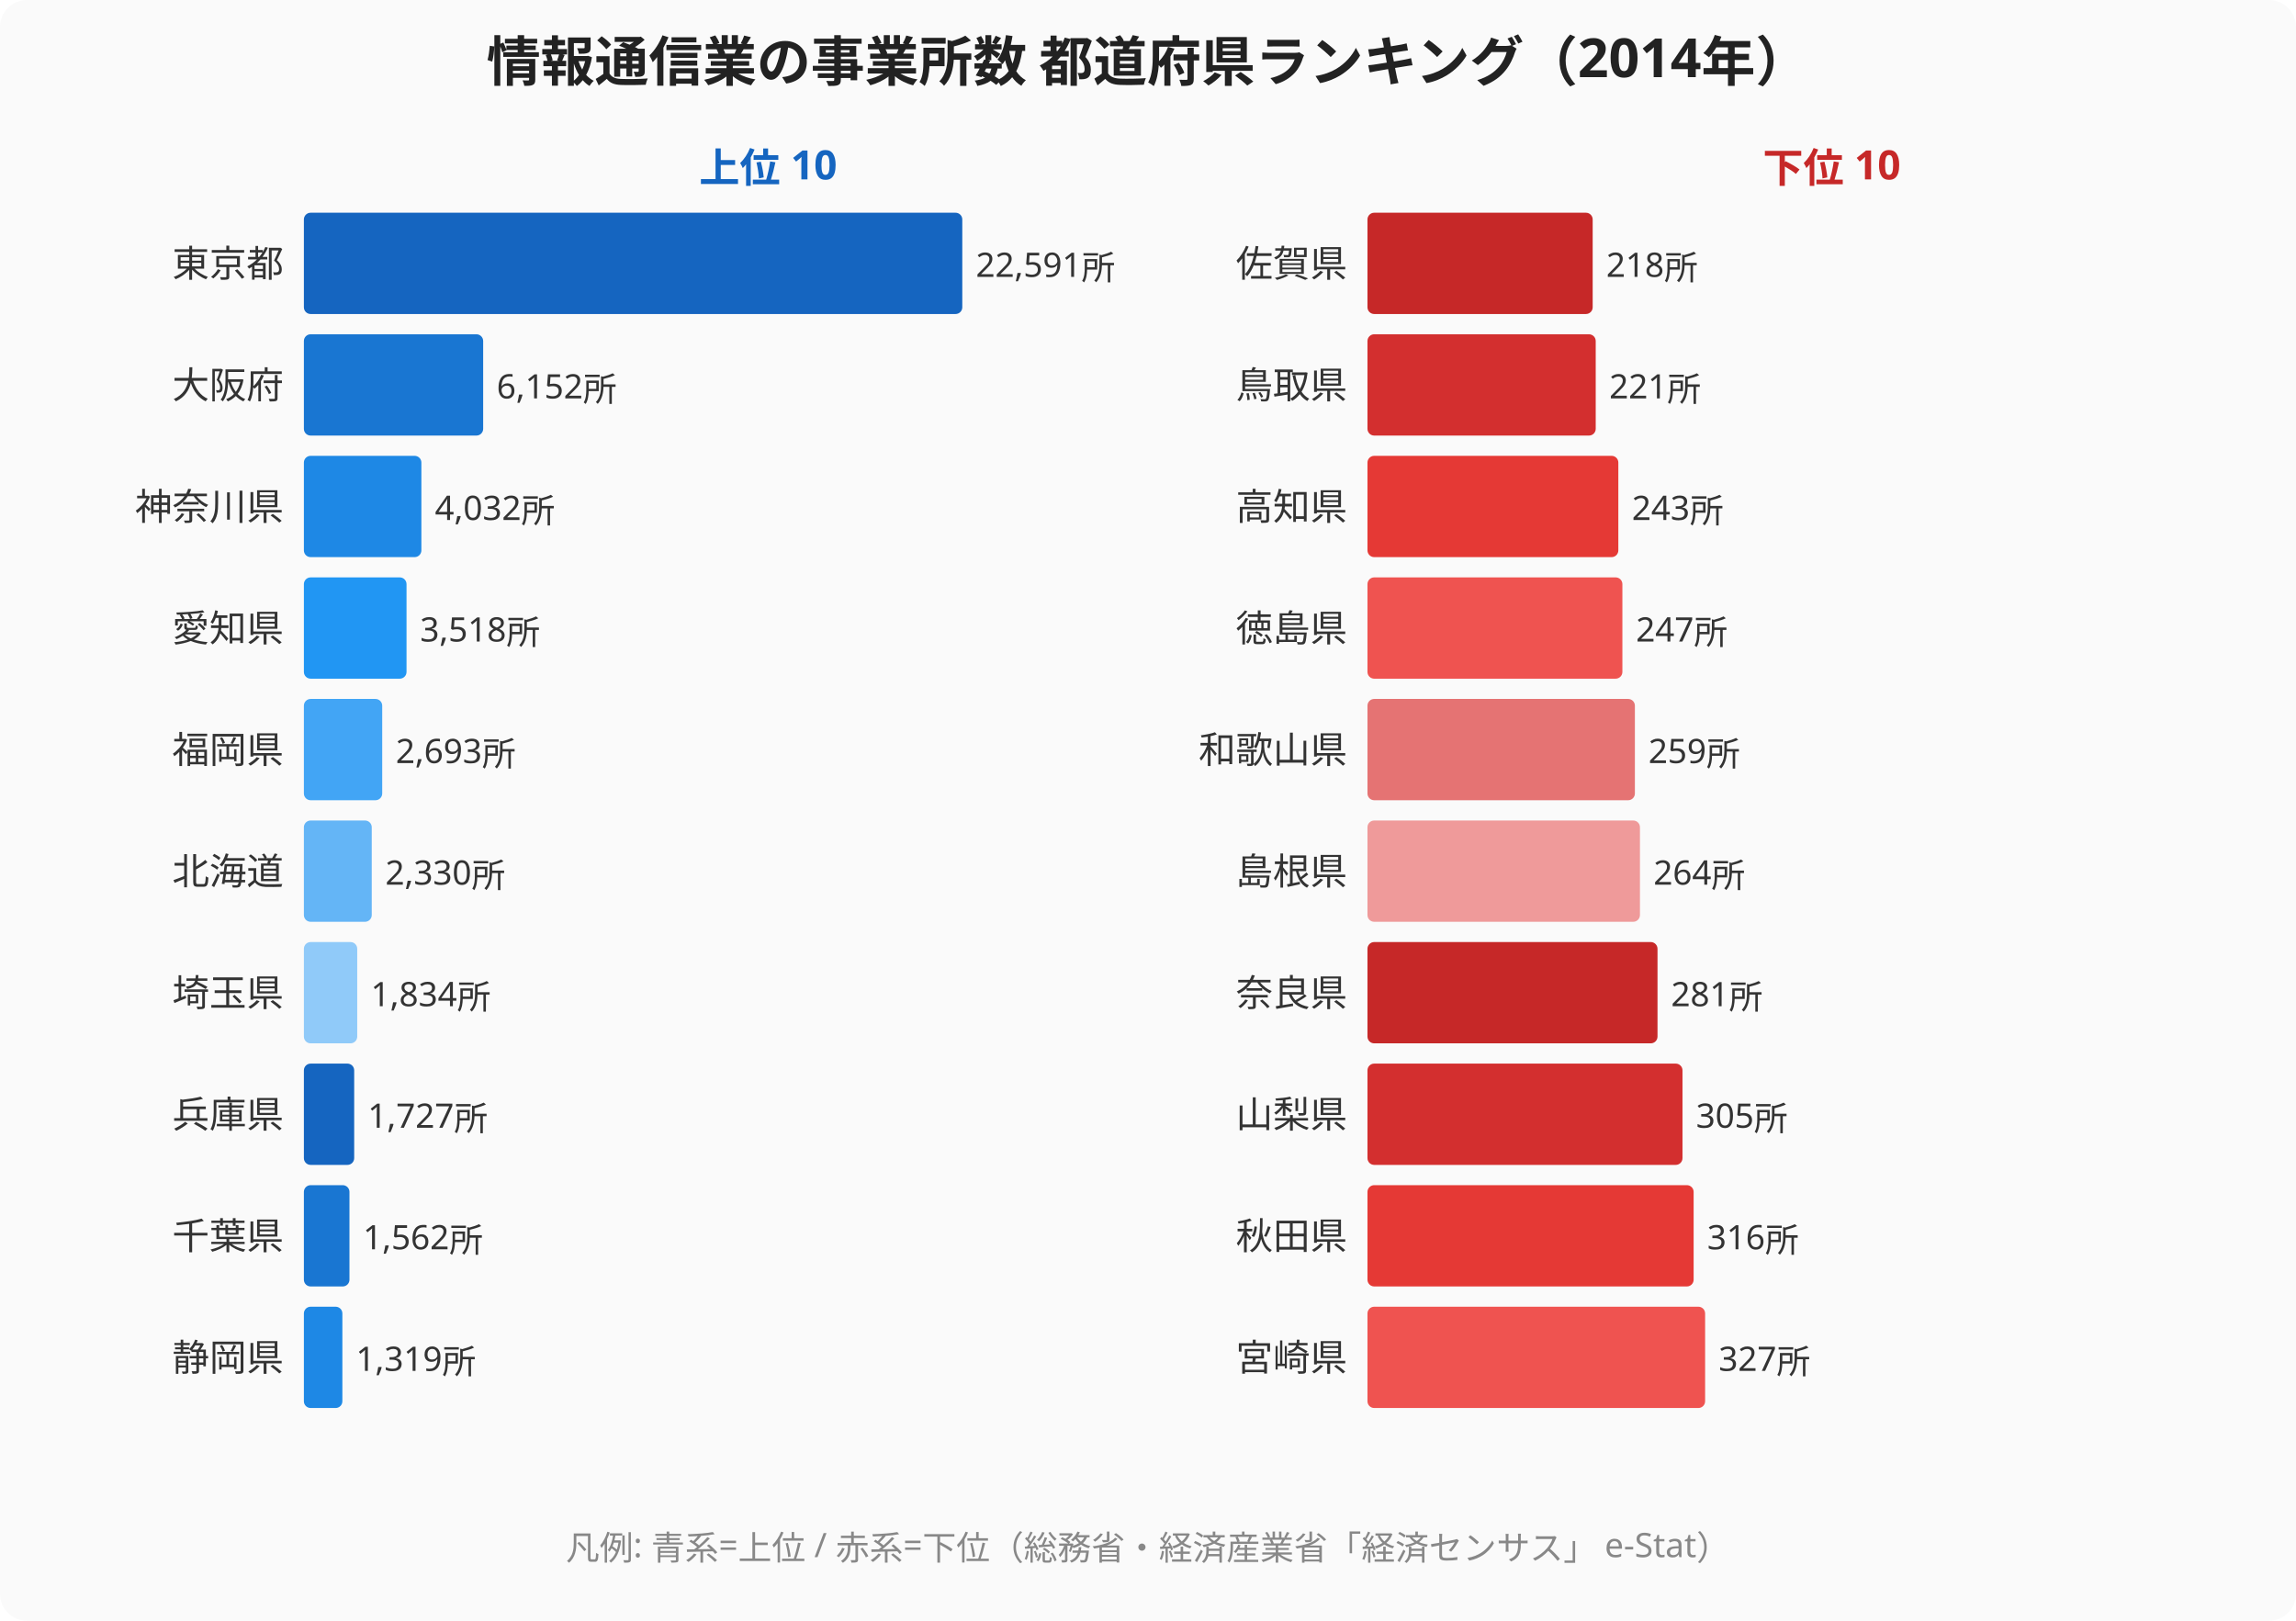
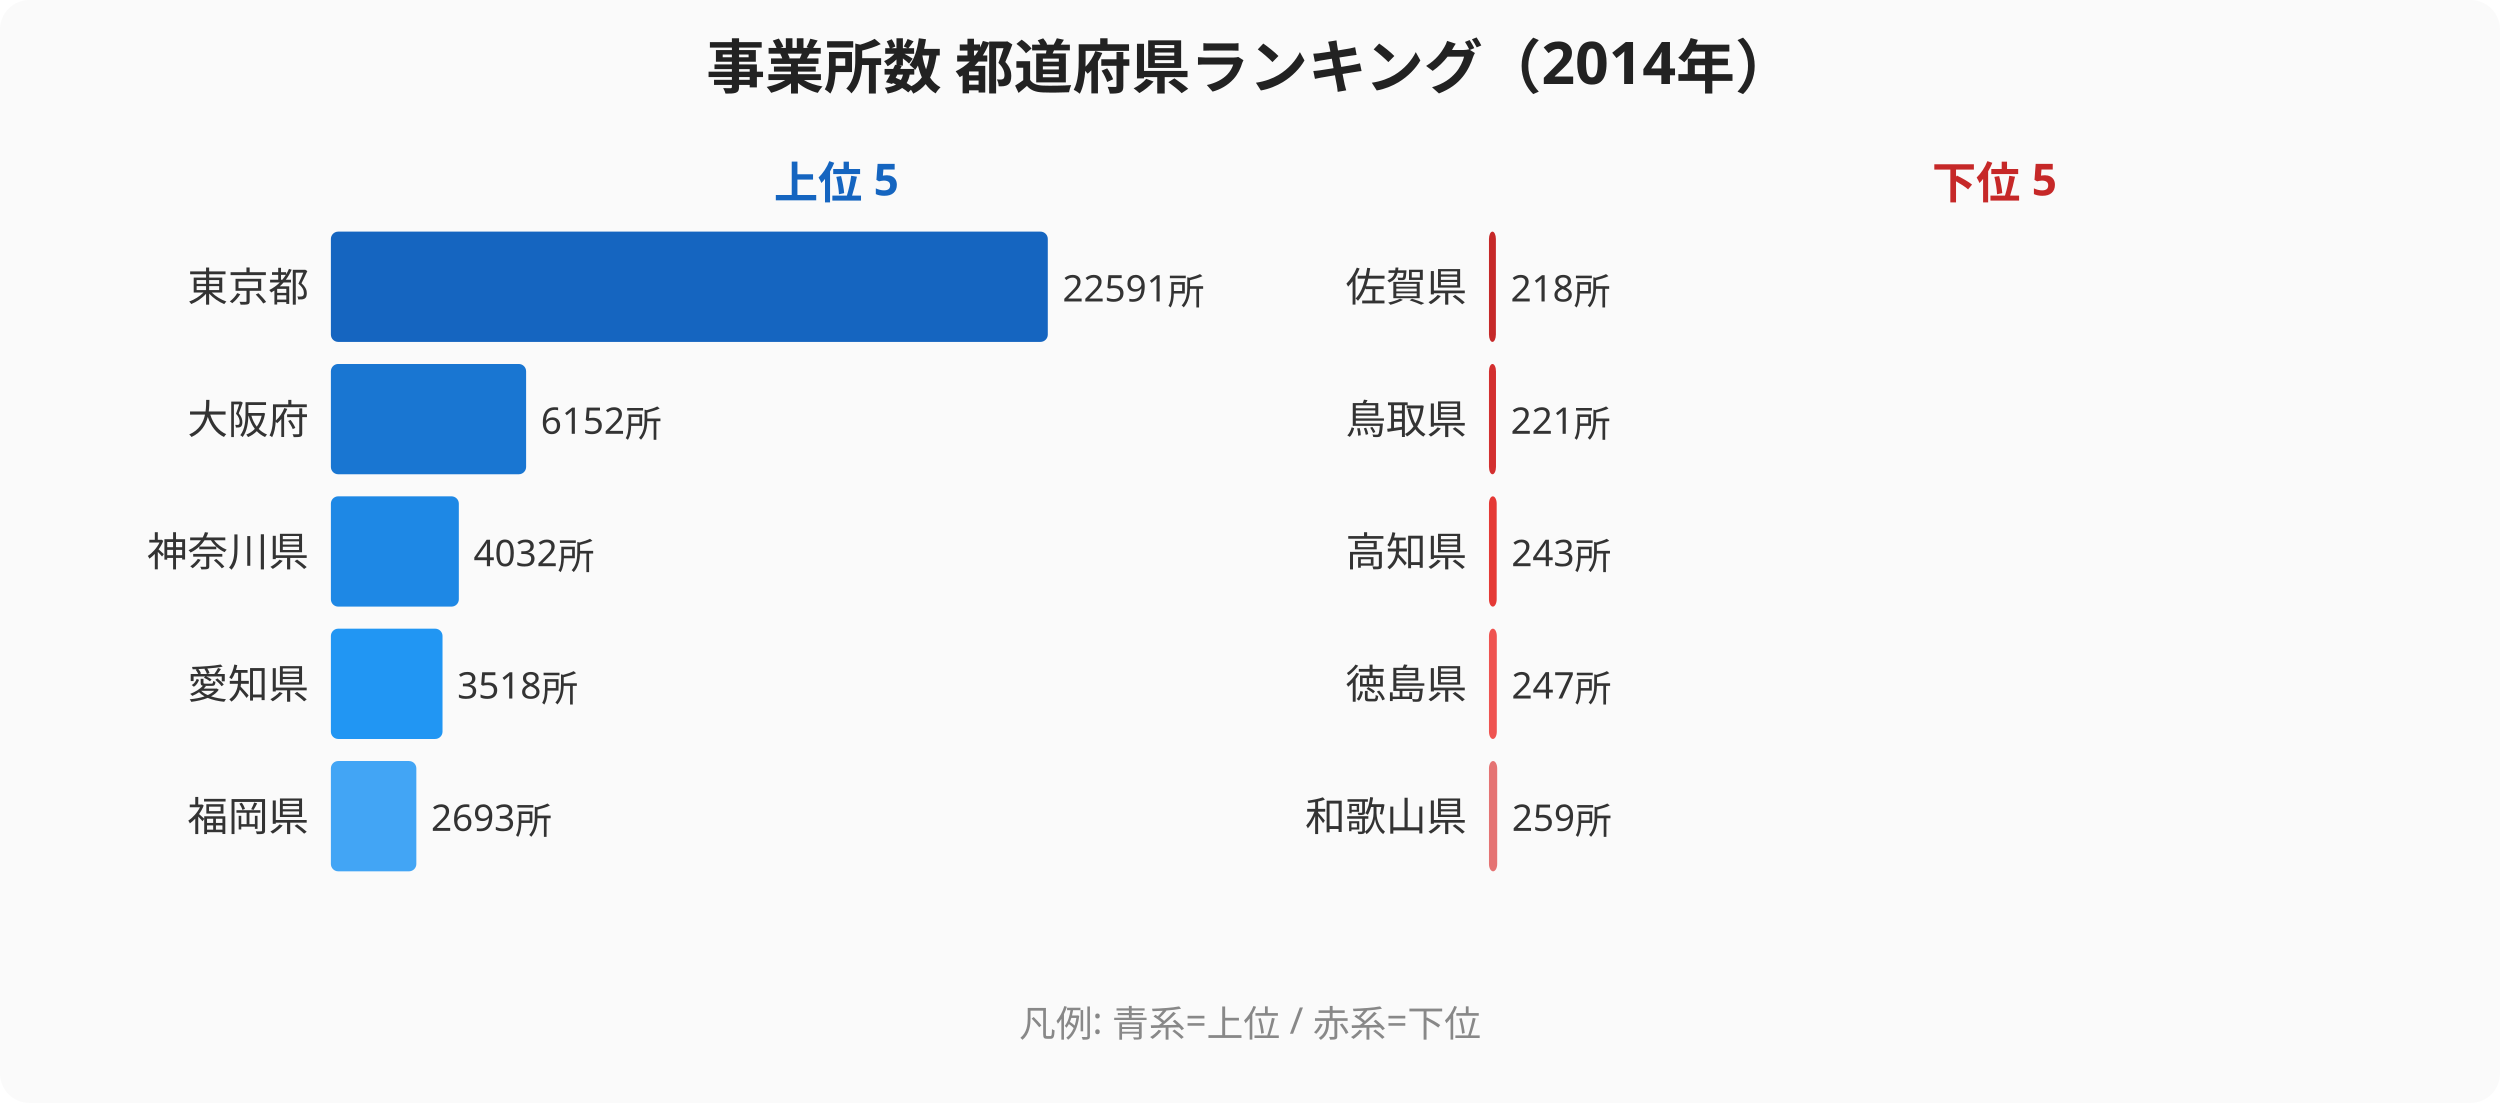
- <svg xmlns="http://www.w3.org/2000/svg" viewBox="0 0 680 480" width="680" height="480" font-family="'Hiragino Sans','Noto Sans JP',sans-serif" role="img" aria-label="情報通信業の事業所数 都道府県ランキング（2014年）">
-   <rect width="680" height="480" fill="#fafafa" rx="8" />
-   <text x="340" y="24" text-anchor="middle" font-size="16" font-weight="bold" fill="#222">情報通信業の事業所数 都道府県ランキング（2014年）</text>
-   <text x="227.5" y="54" text-anchor="middle" font-size="12" font-weight="bold" fill="#1565c0">上位 10</text>
-   <text x="542.5" y="54" text-anchor="middle" font-size="12" font-weight="bold" fill="#c62828">下位 10</text>
-   <text x="84" y="82" text-anchor="end" font-size="11" fill="#333">東京都</text>
-   <rect x="90" y="63" width="195.0" height="30" fill="#1565c0" rx="2" />
-   <text x="289.0" y="82" font-size="10" fill="#333">22,591所</text>
-   <text x="84" y="118" text-anchor="end" font-size="11" fill="#333">大阪府</text>
-   <rect x="90" y="99" width="53.1" height="30" fill="#1976d2" rx="2" />
-   <text x="147.1" y="118" font-size="10" fill="#333">6,152所</text>
-   <text x="84" y="154" text-anchor="end" font-size="11" fill="#333">神奈川県</text>
-   <rect x="90" y="135" width="34.8" height="30" fill="#1e88e5" rx="2" />
-   <text x="128.8" y="154" font-size="10" fill="#333">4,032所</text>
-   <text x="84" y="190" text-anchor="end" font-size="11" fill="#333">愛知県</text>
-   <rect x="90" y="171" width="30.4" height="30" fill="#2196f3" rx="2" />
-   <text x="124.4" y="190" font-size="10" fill="#333">3,518所</text>
-   <text x="84" y="226" text-anchor="end" font-size="11" fill="#333">福岡県</text>
-   <rect x="90" y="207" width="23.2" height="30" fill="#42a5f5" rx="2" />
-   <text x="117.2" y="226" font-size="10" fill="#333">2,693所</text>
-   <text x="84" y="262" text-anchor="end" font-size="11" fill="#333">北海道</text>
-   <rect x="90" y="243" width="20.1" height="30" fill="#64b5f6" rx="2" />
-   <text x="114.1" y="262" font-size="10" fill="#333">2,330所</text>
-   <text x="84" y="298" text-anchor="end" font-size="11" fill="#333">埼玉県</text>
-   <rect x="90" y="279" width="15.8" height="30" fill="#90caf9" rx="2" />
-   <text x="109.8" y="298" font-size="10" fill="#333">1,834所</text>
-   <text x="84" y="334" text-anchor="end" font-size="11" fill="#333">兵庫県</text>
-   <rect x="90" y="315" width="14.9" height="30" fill="#1565c0" rx="2" />
-   <text x="108.9" y="334" font-size="10" fill="#333">1,727所</text>
-   <text x="84" y="370" text-anchor="end" font-size="11" fill="#333">千葉県</text>
-   <rect x="90" y="351" width="13.5" height="30" fill="#1976d2" rx="2" />
-   <text x="107.5" y="370" font-size="10" fill="#333">1,562所</text>
-   <text x="84" y="406" text-anchor="end" font-size="11" fill="#333">静岡県</text>
-   <rect x="90" y="387" width="11.4" height="30" fill="#1e88e5" rx="2" />
-   <text x="105.4" y="406" font-size="10" fill="#333">1,319所</text>
-   <text x="399" y="82" text-anchor="end" font-size="11" fill="#333">佐賀県</text>
-   <rect x="405" y="63" width="66.7" height="30" fill="#c62828" rx="2" />
-   <text x="475.7" y="82" font-size="10" fill="#333">218所</text>
-   <text x="399" y="118" text-anchor="end" font-size="11" fill="#333">鳥取県</text>
-   <rect x="405" y="99" width="67.6" height="30" fill="#d32f2f" rx="2" />
-   <text x="476.6" y="118" font-size="10" fill="#333">221所</text>
-   <text x="399" y="154" text-anchor="end" font-size="11" fill="#333">高知県</text>
-   <rect x="405" y="135" width="74.3" height="30" fill="#e53935" rx="2" />
-   <text x="483.3" y="154" font-size="10" fill="#333">243所</text>
-   <text x="399" y="190" text-anchor="end" font-size="11" fill="#333">徳島県</text>
-   <rect x="405" y="171" width="75.5" height="30" fill="#ef5350" rx="2" />
-   <text x="484.5" y="190" font-size="10" fill="#333">247所</text>
-   <text x="399" y="226" text-anchor="end" font-size="11" fill="#333">和歌山県</text>
-   <rect x="405" y="207" width="79.2" height="30" fill="#e57373" rx="2" />
-   <text x="488.2" y="226" font-size="10" fill="#333">259所</text>
-   <text x="399" y="262" text-anchor="end" font-size="11" fill="#333">島根県</text>
-   <rect x="405" y="243" width="80.7" height="30" fill="#ef9a9a" rx="2" />
-   <text x="489.7" y="262" font-size="10" fill="#333">264所</text>
-   <text x="399" y="298" text-anchor="end" font-size="11" fill="#333">奈良県</text>
-   <rect x="405" y="279" width="85.9" height="30" fill="#c62828" rx="2" />
-   <text x="494.9" y="298" font-size="10" fill="#333">281所</text>
-   <text x="399" y="334" text-anchor="end" font-size="11" fill="#333">山梨県</text>
-   <rect x="405" y="315" width="93.3" height="30" fill="#d32f2f" rx="2" />
-   <text x="502.3" y="334" font-size="10" fill="#333">305所</text>
-   <text x="399" y="370" text-anchor="end" font-size="11" fill="#333">秋田県</text>
-   <rect x="405" y="351" width="96.6" height="30" fill="#e53935" rx="2" />
-   <text x="505.6" y="370" font-size="10" fill="#333">316所</text>
-   <text x="399" y="406" text-anchor="end" font-size="11" fill="#333">宮崎県</text>
-   <rect x="405" y="387" width="100.0" height="30" fill="#ef5350" rx="2" />
-   <text x="509.0" y="406" font-size="10" fill="#333">327所</text>
-   <text x="340" y="462" text-anchor="middle" font-size="10" fill="#888">凡例: 青系=上位 / 赤系=下位（総務省・経済産業省「経済センサス」 e-Stat）</text>
+ <svg xmlns="http://www.w3.org/2000/svg" viewBox="0 0 680 300" width="680" height="300" font-family="'Hiragino Sans','Noto Sans JP',sans-serif" role="img" aria-label="事業所数 都道府県ランキング（2014年）">
+   <style>
+     .svg-bg{fill:#fafafa}
+     .svg-title{fill:#222}
+     .svg-subtitle{fill:#666}
+     .svg-label{fill:#333}
+     .svg-legend{fill:#888}
+     @media (prefers-color-scheme:dark){
+       .svg-bg{fill:#1f2937}
+       .svg-title{fill:#f9fafb}
+       .svg-subtitle{fill:#9ca3af}
+       .svg-label{fill:#e5e7eb}
+       .svg-legend{fill:#9ca3af}
+     }
+   </style>
+   <rect width="680" height="300" class="svg-bg" rx="8" />
+   <text x="340" y="24" text-anchor="middle" font-size="16" font-weight="bold" class="svg-title">事業所数 都道府県ランキング（2014年）</text>
+   <text x="227.5" y="54" text-anchor="middle" font-size="12" font-weight="bold" fill="#1565c0">上位 5</text>
+   <text x="542.5" y="54" text-anchor="middle" font-size="12" font-weight="bold" fill="#c62828">下位 5</text>
+   <text x="84" y="82" text-anchor="end" font-size="11" class="svg-label">東京都</text>
+   <rect x="90" y="63" width="195" height="30" fill="#1565c0" rx="2" />
+   <text x="289" y="82" font-size="10" class="svg-label">22591所</text>
+   <text x="84" y="118" text-anchor="end" font-size="11" class="svg-label">大阪府</text>
+   <rect x="90" y="99" width="53.103" height="30" fill="#1976d2" rx="2" />
+   <text x="147.103" y="118" font-size="10" class="svg-label">6152所</text>
+   <text x="84" y="154" text-anchor="end" font-size="11" class="svg-label">神奈川県</text>
+   <rect x="90" y="135" width="34.803" height="30" fill="#1e88e5" rx="2" />
+   <text x="128.803" y="154" font-size="10" class="svg-label">4032所</text>
+   <text x="84" y="190" text-anchor="end" font-size="11" class="svg-label">愛知県</text>
+   <rect x="90" y="171" width="30.367" height="30" fill="#2196f3" rx="2" />
+   <text x="124.367" y="190" font-size="10" class="svg-label">3518所</text>
+   <text x="84" y="226" text-anchor="end" font-size="11" class="svg-label">福岡県</text>
+   <rect x="90" y="207" width="23.245" height="30" fill="#42a5f5" rx="2" />
+   <text x="117.245" y="226" font-size="10" class="svg-label">2693所</text>
+   <text x="399" y="82" text-anchor="end" font-size="11" class="svg-label">佐賀県</text>
+   <rect x="405" y="63" width="1.882" height="30" fill="#c62828" rx="2" />
+   <text x="410.882" y="82" font-size="10" class="svg-label">218所</text>
+   <text x="399" y="118" text-anchor="end" font-size="11" class="svg-label">鳥取県</text>
+   <rect x="405" y="99" width="1.908" height="30" fill="#d32f2f" rx="2" />
+   <text x="410.908" y="118" font-size="10" class="svg-label">221所</text>
+   <text x="399" y="154" text-anchor="end" font-size="11" class="svg-label">高知県</text>
+   <rect x="405" y="135" width="2.098" height="30" fill="#e53935" rx="2" />
+   <text x="411.098" y="154" font-size="10" class="svg-label">243所</text>
+   <text x="399" y="190" text-anchor="end" font-size="11" class="svg-label">徳島県</text>
+   <rect x="405" y="171" width="2.132" height="30" fill="#ef5350" rx="2" />
+   <text x="411.132" y="190" font-size="10" class="svg-label">247所</text>
+   <text x="399" y="226" text-anchor="end" font-size="11" class="svg-label">和歌山県</text>
+   <rect x="405" y="207" width="2.236" height="30" fill="#e57373" rx="2" />
+   <text x="411.236" y="226" font-size="10" class="svg-label">259所</text>
+   <text x="340" y="282" text-anchor="middle" font-size="10" class="svg-legend">凡例: 青系=上位 / 赤系=下位</text>
</svg>
